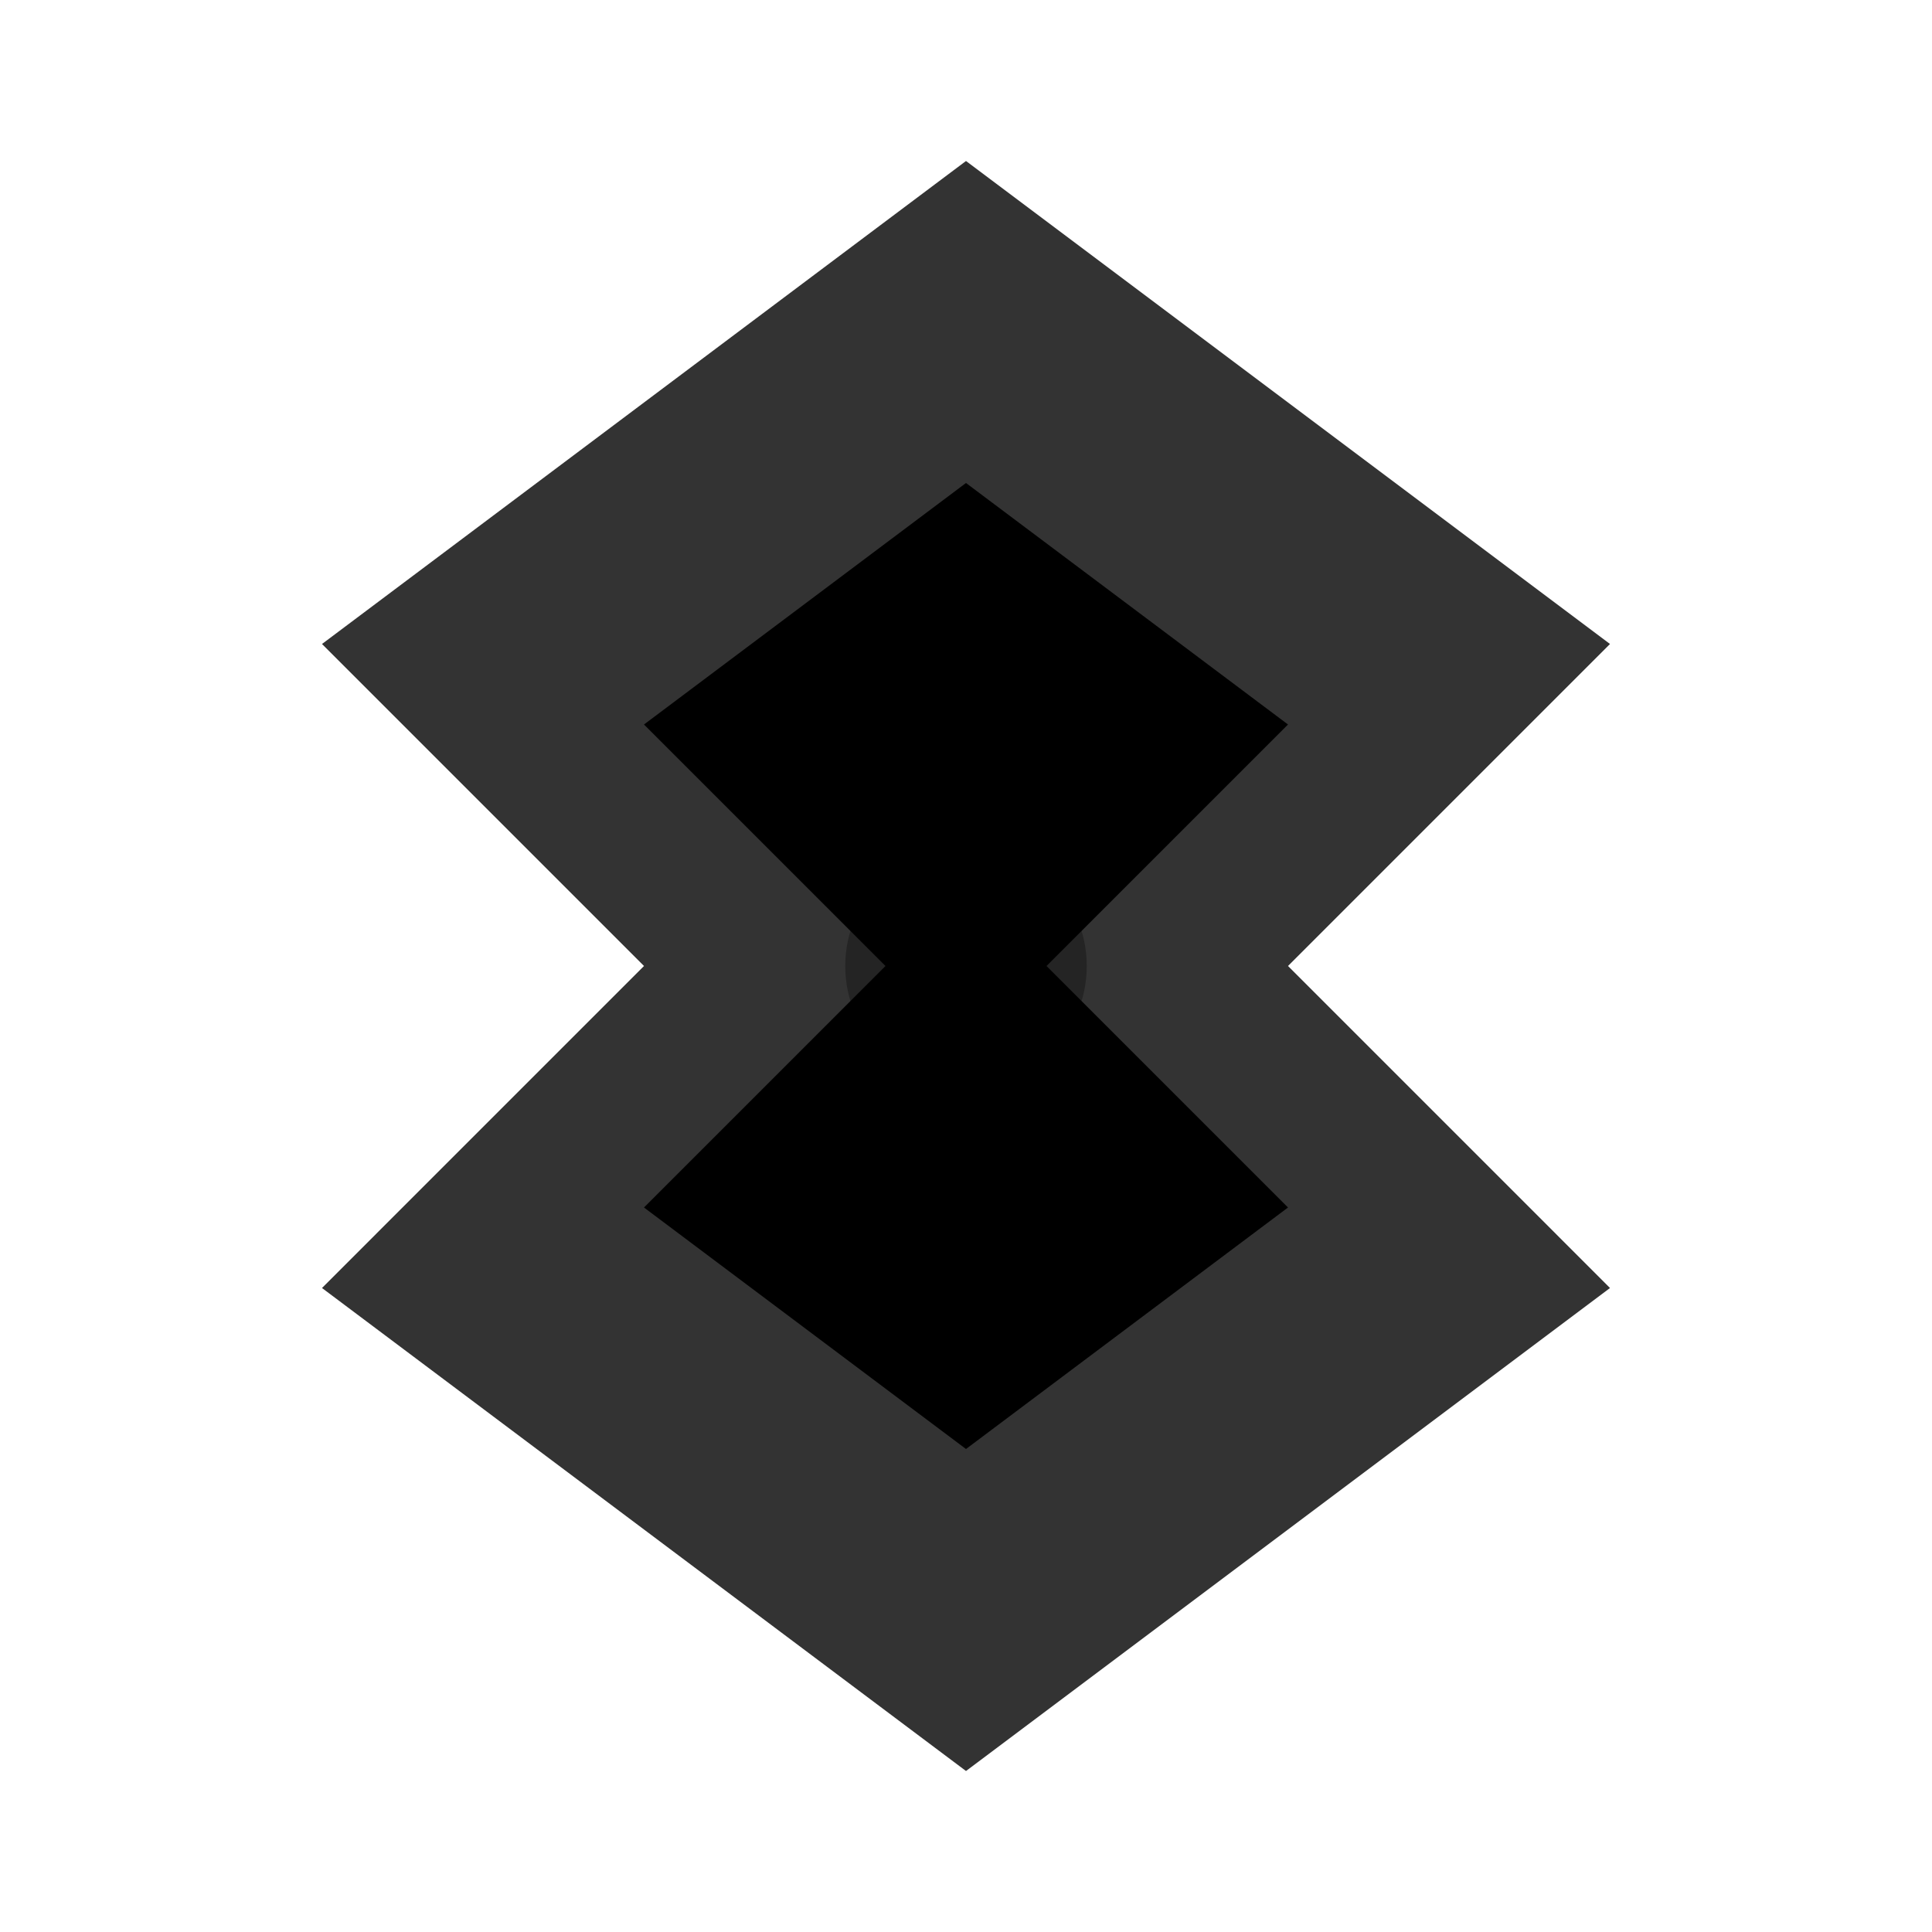
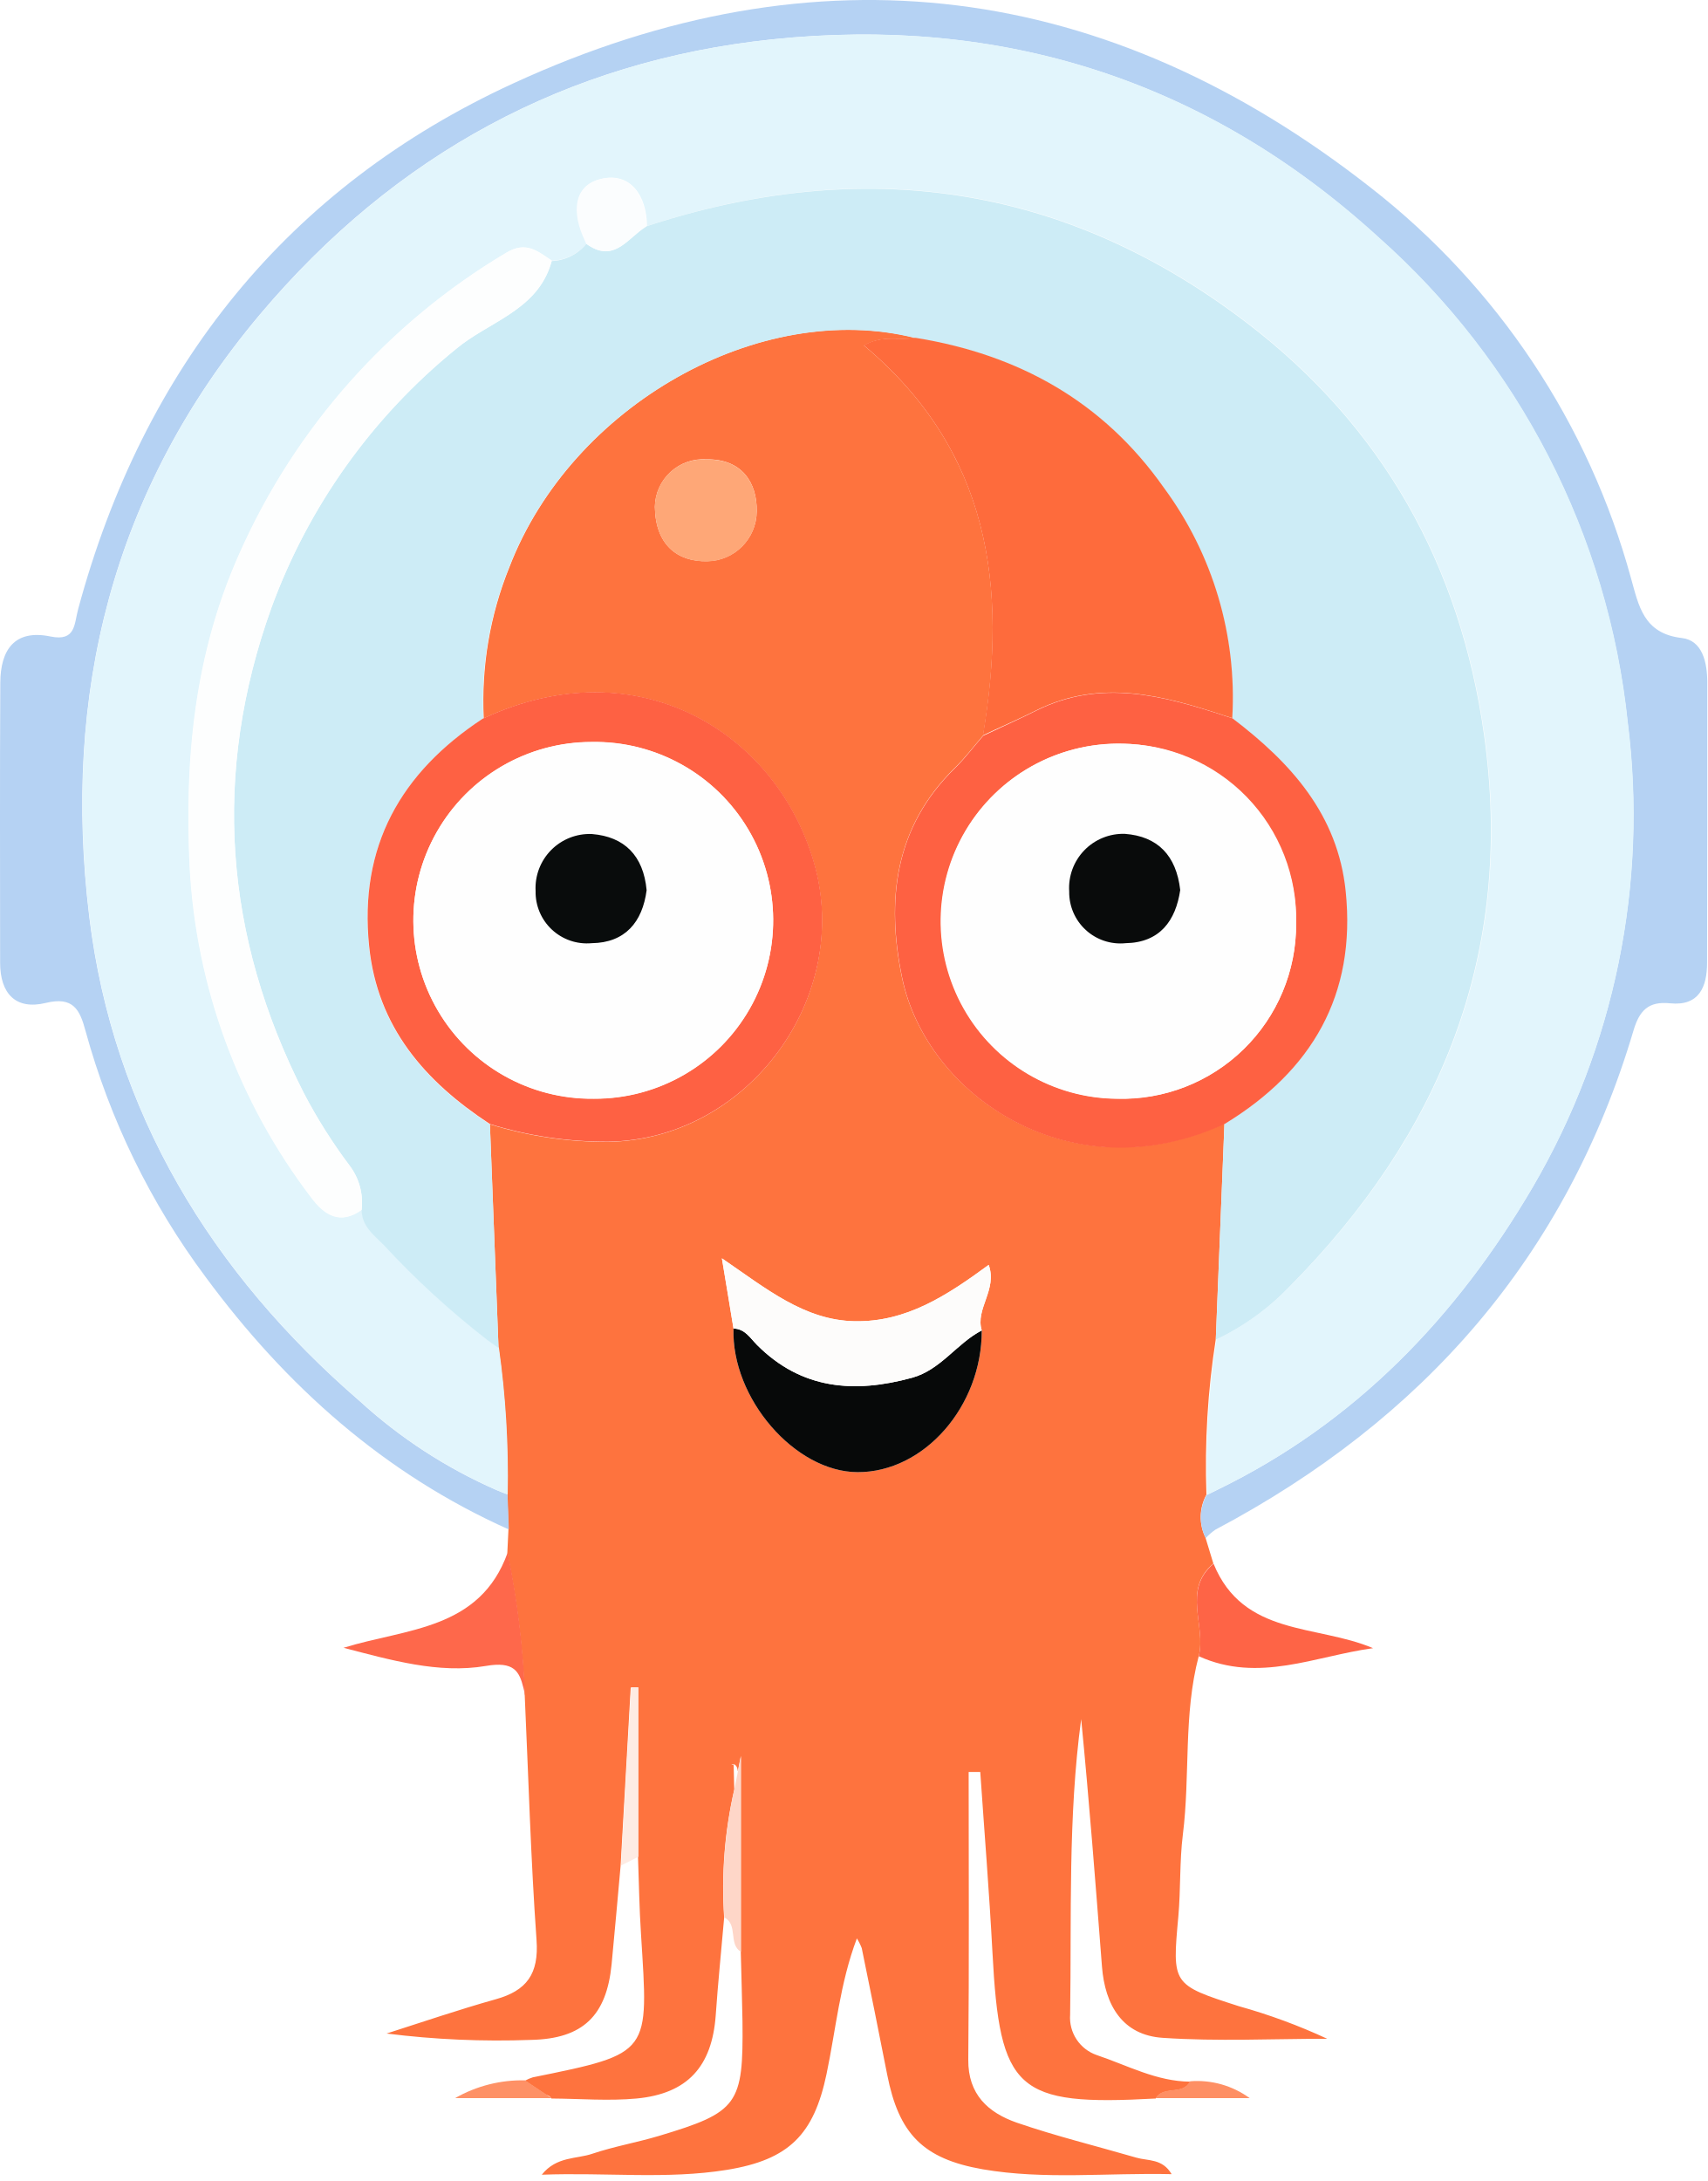
- <svg xmlns="http://www.w3.org/2000/svg" width="24" height="24" viewBox="0 0 24 24" fill="none">
-   <path d="M12 2L20 8L16 12L20 16L12 22L4 16L8 12L4 8L12 2Z" fill="currentColor" opacity="0.8" />
-   <path d="M12 6L16 9L13 12L16 15L12 18L8 15L11 12L8 9L12 6Z" fill="currentColor" />
-   <circle cx="12" cy="12" r="1.5" fill="currentColor" opacity="0.3" />
+ <svg xmlns="http://www.w3.org/2000/svg" width="256px" height="327px" viewBox="0 0 256 327" version="1.1" preserveAspectRatio="xMidYMid">
+   <g>
+     <path d="M109.984,264.49 C110.012,264.49 110.041,264.574 110.041,264.743 C110.069,265.922 110.097,267.073 110.125,268.252 C110.293,267.354 110.462,266.455 110.658,265.529 C110.518,263.816 109.17,264.687 109.984,264.49 Z" fill="#FEFEFE" />
+     <path d="M183.65,168.477 C183.622,168.505 183.566,168.505 183.538,168.533 C183.566,168.561 183.622,168.59 183.65,168.618 C183.622,168.59 183.65,168.533 183.65,168.477 Z" fill="#FEFEFE" />
+     <path d="M137.244,50.623 L137.244,50.65 L137.328,50.65 C137.3,50.65 137.272,50.623 137.244,50.623 Z" fill="#FEFEFE" />
+     <path d="M176.688,287.314 C177.053,283.244 176.856,279.117 177.362,275.074 C178.485,266.175 177.418,257.079 179.748,248.291 C180.899,243.744 177.221,238.409 181.938,234.423 L181.938,234.423 L180.759,230.549 C179.75,228.502 179.802,226.092 180.899,224.092 L180.899,224.092 C180.622,216.288 181.092,208.476 182.303,200.762 C182.724,190.038 183.173,179.314 183.594,168.561 C183.566,168.533 183.51,168.505 183.482,168.477 C160.546,179.005 138.929,164.266 135.251,146.58 C132.837,134.957 134.128,123.98 143.196,115.109 C144.712,113.621 146.003,111.908 147.407,110.28 C151.113,88.073 148.53,67.692 129.552,51.802 C132.387,50.174 134.942,51.1 137.244,50.679 L137.244,50.651 C113.971,44.812 85.728,60.73 76.38,85.042 C73.473,92.226 72.16,99.956 72.534,107.698 C95.611,97.001 116.301,109.775 122,129.23 C127.924,149.472 112.146,170.892 91.175,171.201 C85.17,171.23 79.196,170.34 73.46,168.562 C73.881,179.735 74.312,190.909 74.752,202.082 L74.752,202.082 C75.78,209.372 76.221,216.732 76.071,224.092 C76.127,225.833 76.183,227.573 76.24,229.314 L76.24,229.314 C76.183,230.465 76.127,231.616 76.071,232.795 C77.531,239.851 78.404,247.016 78.682,254.216 C78.631,254.031 78.594,253.844 78.57,253.654 C78.598,253.851 78.654,254.019 78.682,254.216 C79.243,266.428 79.58,278.668 80.451,290.88 C80.816,295.933 78.991,298.46 74.33,299.752 C68.828,301.296 63.41,303.149 57.963,304.889 C65.15,305.793 72.398,306.112 79.636,305.844 C87.413,305.675 90.95,302.222 91.708,294.502 C92.185,289.589 92.607,284.676 93.056,279.763 C93.561,270.863 94.066,261.936 94.572,253.037 L95.667,253.037 L95.667,278.443 L95.667,278.443 C95.807,282.29 95.863,286.164 96.116,290.01 C97.239,307.949 97.772,307.837 79.889,311.458 C79.48,311.586 79.084,311.755 78.71,311.964 C79.777,312.666 80.843,313.367 81.91,314.097 C82.238,314.15 82.526,314.346 82.696,314.631 C86.964,314.659 91.259,315.024 95.47,314.631 C103.134,313.901 106.756,309.802 107.317,302.194 C107.654,297.309 108.159,292.424 108.581,287.539 C108.144,281.09 108.655,274.611 110.097,268.309 C110.069,267.13 110.04,265.979 110.012,264.8 C110.012,264.631 109.956,264.519 109.956,264.547 C109.142,264.743 110.49,263.873 110.63,265.586 C110.77,264.828 110.939,264.07 111.079,263.312 L111.079,292.733 L111.079,292.733 C111.163,296.186 111.276,299.611 111.332,303.064 C111.472,315.557 110.686,316.68 98.783,320.246 C95.498,321.228 92.073,321.818 88.816,322.913 C86.458,323.727 83.454,323.278 81.237,326.057 C90.922,325.692 99.99,326.787 109.002,325.327 C118.322,323.811 122.028,320.049 123.937,310.953 C125.341,304.271 125.93,297.393 128.485,290.627 C128.774,291.09 129.019,291.578 129.215,292.087 C130.506,298.404 131.798,304.749 133.033,311.065 C134.774,319.909 138.367,323.671 147.351,325.243 C156.643,326.843 166.048,325.748 175.677,325.973 C174.302,323.614 172.14,324.007 170.399,323.502 C164.42,321.762 158.328,320.274 152.46,318.252 C148.193,316.764 145.133,314.041 145.189,308.791 C145.329,294.418 145.245,280.044 145.245,265.67 L146.986,265.67 C147.603,274.682 148.333,283.665 148.81,292.677 C149.905,313.508 152.376,315.782 173.291,314.631 C174.47,312.666 177.362,314.21 178.457,312.104 C173.431,312.076 169.052,309.662 164.448,308.118 C161.894,307.238 160.256,304.746 160.461,302.054 C160.686,287.287 160.124,272.464 162.117,257.753 C163.325,270.105 164.279,282.486 165.234,294.839 C165.683,300.622 168.294,305.142 174.358,305.535 C182.555,306.096 190.781,305.675 199.007,305.675 C194.73,303.69 190.298,302.056 185.756,300.79 C175.705,297.562 175.761,297.534 176.688,287.315 L176.688,287.314 Z M113.466,76.675 C113.428,80.784 110.106,84.105 105.998,84.143 C101.59,84.227 98.278,81.701 98.193,75.974 C98.232,73.988 99.082,72.105 100.546,70.762 C102.01,69.42 103.96,68.737 105.942,68.871 C111.192,68.787 113.55,72.324 113.466,76.675 Z M147.21,199.471 C147.238,210.841 138.536,220.751 128.597,220.723 C119.221,220.695 109.647,209.634 109.984,199.19 L109.984,199.19 C109.479,196.102 108.946,192.986 108.244,188.662 C114.953,193.238 120.596,197.927 128.148,198.095 C135.869,198.236 141.933,194.277 148.249,189.645 C149.597,193.351 146.2,196.242 147.21,199.471 L147.21,199.471 Z" fill="#FE733E" />
+     <path d="M76.099,224.064 C75.538,223.867 75.004,223.614 74.471,223.418 C66.945,220.129 60.011,215.624 53.949,210.083 C31.658,190.824 16.947,166.709 13.382,137.455 C9.339,104.216 16.779,73.531 38.957,47.17 C59.199,23.138 84.999,9.13 115.796,5.901 C150.018,2.336 180.759,11.909 206.643,35.547 C227.775,54.308 241.124,80.295 244.065,108.399 C247.099,132.522 242.096,156.973 229.832,177.966 C218.406,197.478 203.19,213.311 182.612,223.334 C182.05,223.615 181.489,223.895 180.927,224.148 L180.927,224.148 C179.816,226.145 179.764,228.562 180.787,230.605 L180.787,230.605 C181.226,230.132 181.716,229.709 182.247,229.342 C213.325,212.89 234.885,188.438 244.964,154.412 C245.834,151.521 247.182,150.089 250.41,150.426 C254.79,150.875 255.969,147.955 255.969,144.306 C255.997,130.297 256.006,116.297 255.997,102.307 C255.997,99.303 255.267,95.99 252.15,95.653 C246.423,94.98 245.721,90.797 244.57,86.726 C238.234,63.523 224.566,42.99 205.604,28.192 C166.02,-2.886 122.561,-8.501 76.969,12.498 C43.084,28.079 21.495,55.115 11.725,91.302 C11.107,93.548 11.388,96.215 7.57,95.429 C2.124,94.306 0.074,97.506 0.046,102.335 C-0.038,116.344 0.018,130.325 0.018,144.334 C0.018,148.994 2.377,151.464 6.868,150.37 C10.995,149.359 11.978,151.408 12.82,154.553 C16.47,167.862 22.573,180.373 30.816,191.442 C42.887,207.809 57.598,220.948 76.295,229.314 L76.295,229.314 C76.239,227.573 76.183,225.804 76.099,224.064 L76.099,224.064 Z" fill="#B5D2F3" />
+     <path d="M76.127,232.767 C71.972,244.417 60.911,244.137 51.506,247.056 C58.581,248.881 65.768,250.987 72.842,249.779 C77.054,249.049 77.868,250.565 78.485,253.064 C78.542,253.261 78.57,253.457 78.626,253.654 C78.654,253.822 78.71,254.019 78.738,254.215 C78.46,247.006 77.587,239.832 76.127,232.767 L76.127,232.767 Z" fill="#FE684B" />
+     <path d="M179.748,248.32 C188.732,252.39 197.21,248.292 205.885,247.112 C197.407,243.519 186.43,245.372 181.966,234.451 L181.966,234.451 C177.221,238.438 180.899,243.772 179.748,248.32 Z" fill="#FE6446" />
+     <path d="M111.107,263.255 C110.967,264.013 110.798,264.771 110.658,265.529 C110.49,266.427 110.293,267.326 110.125,268.252 C108.683,274.554 108.172,281.033 108.609,287.483 C110.714,288.578 109.17,291.469 111.107,292.648 L111.107,292.648 L111.107,263.255 Z" fill="#FED6C8" />
+     <path d="M94.628,252.98 C94.123,261.879 93.617,270.807 93.112,279.706 C93.982,279.257 94.853,278.836 95.723,278.387 L95.723,278.387 L95.723,252.98 L94.628,252.98 Z" fill="#FEEBE3" />
+     <path d="M68.238,314.574 L82.725,314.574 C82.472,314.406 82.191,314.237 81.938,314.041 C80.872,313.339 79.805,312.637 78.738,311.907 C75.061,311.826 71.431,312.748 68.238,314.574 L68.238,314.574 Z" fill="#FE9166" />
+     <path d="M173.291,314.574 L187.384,314.574 C184.805,312.693 181.639,311.797 178.457,312.047 C177.362,314.181 174.442,312.609 173.291,314.574 Z" fill="#FE8F64" />
+     <path d="M182.64,223.306 C203.218,213.311 218.406,197.478 229.86,177.938 C242.124,156.945 247.127,132.494 244.094,108.371 C241.177,80.259 227.823,54.264 206.671,35.519 C180.787,11.909 150.046,2.308 115.824,5.901 C85.055,9.101 59.227,23.138 38.985,47.17 C16.779,73.531 9.367,104.216 13.41,137.456 C16.975,166.737 31.686,190.824 53.977,210.083 C60.042,215.621 66.975,220.126 74.499,223.418 C75.032,223.643 75.566,223.867 76.127,224.064 C76.277,216.703 75.836,209.343 74.808,202.054 C74.246,201.661 73.685,201.268 73.123,200.846 C67.57,196.552 62.387,191.8 57.626,186.641 C56.139,185.125 54.286,183.834 54.286,181.363 C50.973,183.749 48.587,182.093 46.65,179.454 C35.776,165.189 29.447,147.982 28.486,130.072 C27.7,113.845 29.159,98.068 35.981,82.88 C44.315,64.119 58.263,48.406 75.903,37.905 C78.935,36.052 80.675,37.709 82.781,39.084 C84.801,39.005 86.692,38.065 87.974,36.501 L87.722,35.912 C85.925,32.122 85.841,27.827 90.164,26.816 C94.516,25.777 96.986,29.315 97.014,33.891 C129.496,23.223 159.703,27.546 186.963,48.349 C207.345,63.902 219.024,84.761 222.589,110.196 C227.193,142.902 216.132,170.021 193.336,192.958 C190.645,195.717 187.561,198.063 184.184,199.92 C183.594,200.229 183.005,200.51 182.415,200.79 C181.205,208.504 180.735,216.316 181.012,224.12 L181.012,224.12 C181.517,223.867 182.05,223.586 182.64,223.306 Z" fill="#E2F5FC" />
+     <path d="M193.28,192.986 C216.048,170.049 227.109,142.93 222.533,110.224 C218.967,84.761 207.289,63.902 186.907,48.377 C159.647,27.574 129.412,23.279 96.958,33.919 C96.902,33.946 96.846,34.003 96.79,34.031 C94.235,35.659 92.242,39.169 88.564,36.979 C88.339,36.838 88.143,36.726 87.918,36.558 C86.639,38.126 84.747,39.067 82.725,39.14 C82.64,39.477 82.528,39.786 82.416,40.123 C80.086,46.664 73.095,48.377 68.407,52.307 C55.833,62.509 46.258,75.926 40.698,91.133 C31.77,116.007 33.595,140.375 45.555,163.901 C47.54,167.717 49.841,171.361 52.433,174.794 C53.845,176.664 54.488,179.005 54.229,181.335 L54.229,181.419 L54.229,181.419 C54.229,183.862 56.082,185.181 57.57,186.697 C62.337,191.849 67.52,196.601 73.067,200.903 C73.629,201.296 74.19,201.717 74.751,202.11 L74.751,202.11 C74.33,190.936 73.9,179.763 73.46,168.589 C73.432,168.589 73.432,168.561 73.404,168.561 C63.69,162.189 56.56,154.047 55.324,141.919 C53.78,126.956 60.069,115.895 72.309,107.837 C72.365,107.809 72.421,107.753 72.478,107.725 L72.478,107.725 C72.099,99.984 73.412,92.253 76.324,85.069 C85.672,60.786 113.915,44.84 137.188,50.679 C137.219,50.675 137.25,50.685 137.272,50.707 C152.713,53.205 165.402,60.252 174.498,73.194 C181.837,83.156 185.462,95.372 184.745,107.725 L184.745,107.725 C193.504,114.378 200.579,122.183 201.73,133.721 C203.274,149.246 196.649,160.588 183.594,168.505 L183.594,168.505 L183.594,168.645 C183.173,179.37 182.724,190.094 182.303,200.846 C182.92,200.565 183.51,200.285 184.071,199.976 C187.483,198.134 190.589,195.776 193.28,192.985 L193.28,192.986 Z" fill="#CDECF6" />
+     <path d="M155.464,106.462 C165.094,101.717 174.442,104.272 183.735,107.332 C184.072,107.444 184.436,107.557 184.773,107.669 C185.498,95.315 181.873,83.097 174.526,73.138 C165.43,60.196 152.741,53.149 137.3,50.651 L137.216,50.651 C134.914,51.1 132.359,50.146 129.524,51.774 C148.502,67.664 151.113,88.045 147.379,110.252 C147.968,109.971 148.53,109.718 149.119,109.438 C151.281,108.455 153.387,107.501 155.464,106.462 Z" fill="#FE6B3C" />
+     <path d="M201.786,133.694 C200.635,122.155 193.56,114.351 184.801,107.697 L184.801,107.697 C184.465,107.585 184.1,107.473 183.763,107.36 C174.442,104.3 165.122,101.745 155.492,106.49 C153.415,107.529 151.281,108.511 149.176,109.494 C148.586,109.775 148.025,110.027 147.435,110.308 C146.031,111.908 144.74,113.649 143.224,115.137 C134.128,124.008 132.865,134.985 135.279,146.608 C138.957,164.322 160.574,179.061 183.538,168.561 C183.566,168.533 183.622,168.533 183.65,168.505 C196.705,160.56 203.358,149.19 201.786,133.694 Z M167.452,164.715 C156.679,164.601 147.038,158.005 143.029,148.006 C139.02,138.007 141.433,126.577 149.143,119.053 C156.852,111.529 168.337,109.393 178.236,113.645 C188.135,117.896 194.495,127.694 194.347,138.466 C194.392,145.554 191.551,152.356 186.478,157.307 C181.405,162.258 174.537,164.932 167.452,164.715 Z" fill="#FE6142" />
+     <path d="M72.337,107.781 C60.097,115.839 53.808,126.9 55.352,141.863 C56.588,153.991 63.718,162.133 73.432,168.505 C73.46,168.505 73.46,168.533 73.488,168.533 C79.223,170.313 85.198,171.203 91.203,171.172 C112.146,170.863 127.952,149.471 122.028,129.202 C116.329,109.746 95.61,96.973 72.562,107.669 L72.562,107.669 C72.482,107.695 72.406,107.733 72.337,107.781 L72.337,107.781 Z M89.069,164.715 C79.48,164.84 70.558,159.821 65.687,151.56 C60.815,143.3 60.74,133.063 65.49,124.732 C70.239,116.401 79.086,111.251 88.676,111.234 C98.305,111.049 107.29,116.054 112.199,124.34 C117.108,132.625 117.184,142.91 112.397,151.266 C107.61,159.622 98.7,164.759 89.069,164.715 L89.069,164.715 Z" fill="#FE6143" />
+     <path d="M113.522,201.661 C112.483,200.622 111.725,199.218 109.984,199.19 L109.984,199.19 C109.647,209.634 119.193,220.695 128.597,220.723 C138.564,220.751 147.239,210.841 147.21,199.471 C143.449,201.408 141.062,205.394 136.739,206.574 C128.12,208.932 120.203,208.342 113.522,201.661 Z" fill="#070909" />
+     <path d="M148.249,189.645 C141.933,194.277 135.897,198.236 128.148,198.095 C120.568,197.955 114.953,193.238 108.244,188.662 C108.974,192.986 109.479,196.074 109.984,199.19 L109.984,199.19 C111.725,199.246 112.483,200.622 113.522,201.661 C120.175,208.342 128.12,208.932 136.739,206.574 C141.062,205.394 143.448,201.436 147.21,199.471 C146.2,196.242 149.597,193.351 148.249,189.645 Z" fill="#FDFCFB" />
+     <path d="M105.942,68.899 C103.955,68.745 101.994,69.422 100.526,70.769 C99.057,72.115 98.213,74.01 98.193,76.002 C98.278,81.729 101.59,84.227 105.998,84.171 C110.106,84.133 113.428,80.812 113.466,76.703 C113.55,72.324 111.192,68.787 105.942,68.899 Z" fill="#FEA777" />
+     <path d="M54.229,181.307 C54.488,178.977 53.846,176.637 52.433,174.766 C49.851,171.326 47.55,167.683 45.555,163.873 C33.595,140.347 31.742,115.979 40.698,91.105 C46.258,75.898 55.833,62.481 68.407,52.279 C73.095,48.349 80.086,46.664 82.416,40.095 C82.535,39.773 82.638,39.445 82.725,39.113 C80.619,37.737 78.878,36.081 75.846,37.933 C58.207,48.434 44.259,64.147 35.925,82.908 C29.103,98.096 27.643,113.873 28.43,130.1 C29.409,148.007 35.736,165.209 46.593,179.482 C48.53,182.121 50.945,183.778 54.229,181.391 L54.229,181.391 L54.229,181.307 Z" fill="#FDFEFE" />
+     <path d="M96.762,34.031 C96.818,34.003 96.874,33.947 96.93,33.919 C96.874,29.343 94.431,25.806 90.08,26.844 C85.757,27.883 85.841,32.178 87.638,35.94 L87.89,36.53 C88.097,36.683 88.312,36.824 88.536,36.951 C92.214,39.169 94.207,35.631 96.762,34.031 L96.762,34.031 Z" fill="#FBFDFE" />
+     <path d="M194.347,138.494 C194.543,131.407 191.864,124.542 186.92,119.461 C181.976,114.379 175.187,111.513 168.097,111.515 C158.561,111.357 149.67,116.313 144.789,124.507 C139.909,132.701 139.785,142.88 144.466,151.19 C149.146,159.5 157.915,164.67 167.452,164.743 C174.534,164.951 181.397,162.273 186.468,157.324 C191.538,152.375 194.382,145.58 194.347,138.494 Z M168.771,141.414 C166.593,141.63 164.427,140.908 162.814,139.429 C161.2,137.95 160.294,135.854 160.321,133.666 C160.18,131.386 161.002,129.152 162.588,127.508 C164.173,125.864 166.376,124.961 168.659,125.019 C173.6,125.384 176.379,128.275 176.969,133.441 C176.295,138.045 173.937,141.33 168.771,141.414 Z" fill="#FEFEFE" />
+     <path d="M88.676,111.263 C79.086,111.279 70.239,116.429 65.49,124.76 C60.74,133.091 60.815,143.328 65.687,151.588 C70.558,159.849 79.48,164.868 89.069,164.743 C98.7,164.788 107.61,159.65 112.397,151.294 C117.184,142.938 117.108,132.653 112.199,124.368 C107.29,116.083 98.305,111.077 88.676,111.263 L88.676,111.263 Z M88.704,141.414 C86.521,141.614 84.356,140.873 82.753,139.378 C81.15,137.882 80.261,135.773 80.31,133.581 C80.189,131.298 81.038,129.069 82.647,127.444 C84.256,125.819 86.476,124.949 88.76,125.047 C93.35,125.109 97.019,128.88 96.958,133.469 C96.34,138.214 93.758,141.358 88.704,141.414 Z" fill="#FEFEFE" />
+     <path d="M168.659,125.019 C166.373,124.951 164.165,125.851 162.577,127.498 C160.99,129.144 160.17,131.384 160.321,133.666 C160.289,135.855 161.194,137.955 162.808,139.435 C164.423,140.915 166.592,141.635 168.771,141.414 C173.909,141.33 176.295,138.045 176.969,133.441 C176.379,128.275 173.6,125.384 168.659,125.019 Z" fill="#090B0B" />
+     <path d="M88.76,125.047 C86.476,124.949 84.256,125.819 82.647,127.444 C81.038,129.069 80.189,131.298 80.31,133.581 C80.261,135.773 81.15,137.882 82.753,139.377 C84.356,140.873 86.521,141.614 88.704,141.414 C93.758,141.358 96.34,138.214 96.958,133.469 C96.481,128.275 93.617,125.44 88.76,125.047 Z" fill="#090C0C" />
+   </g>
</svg>
